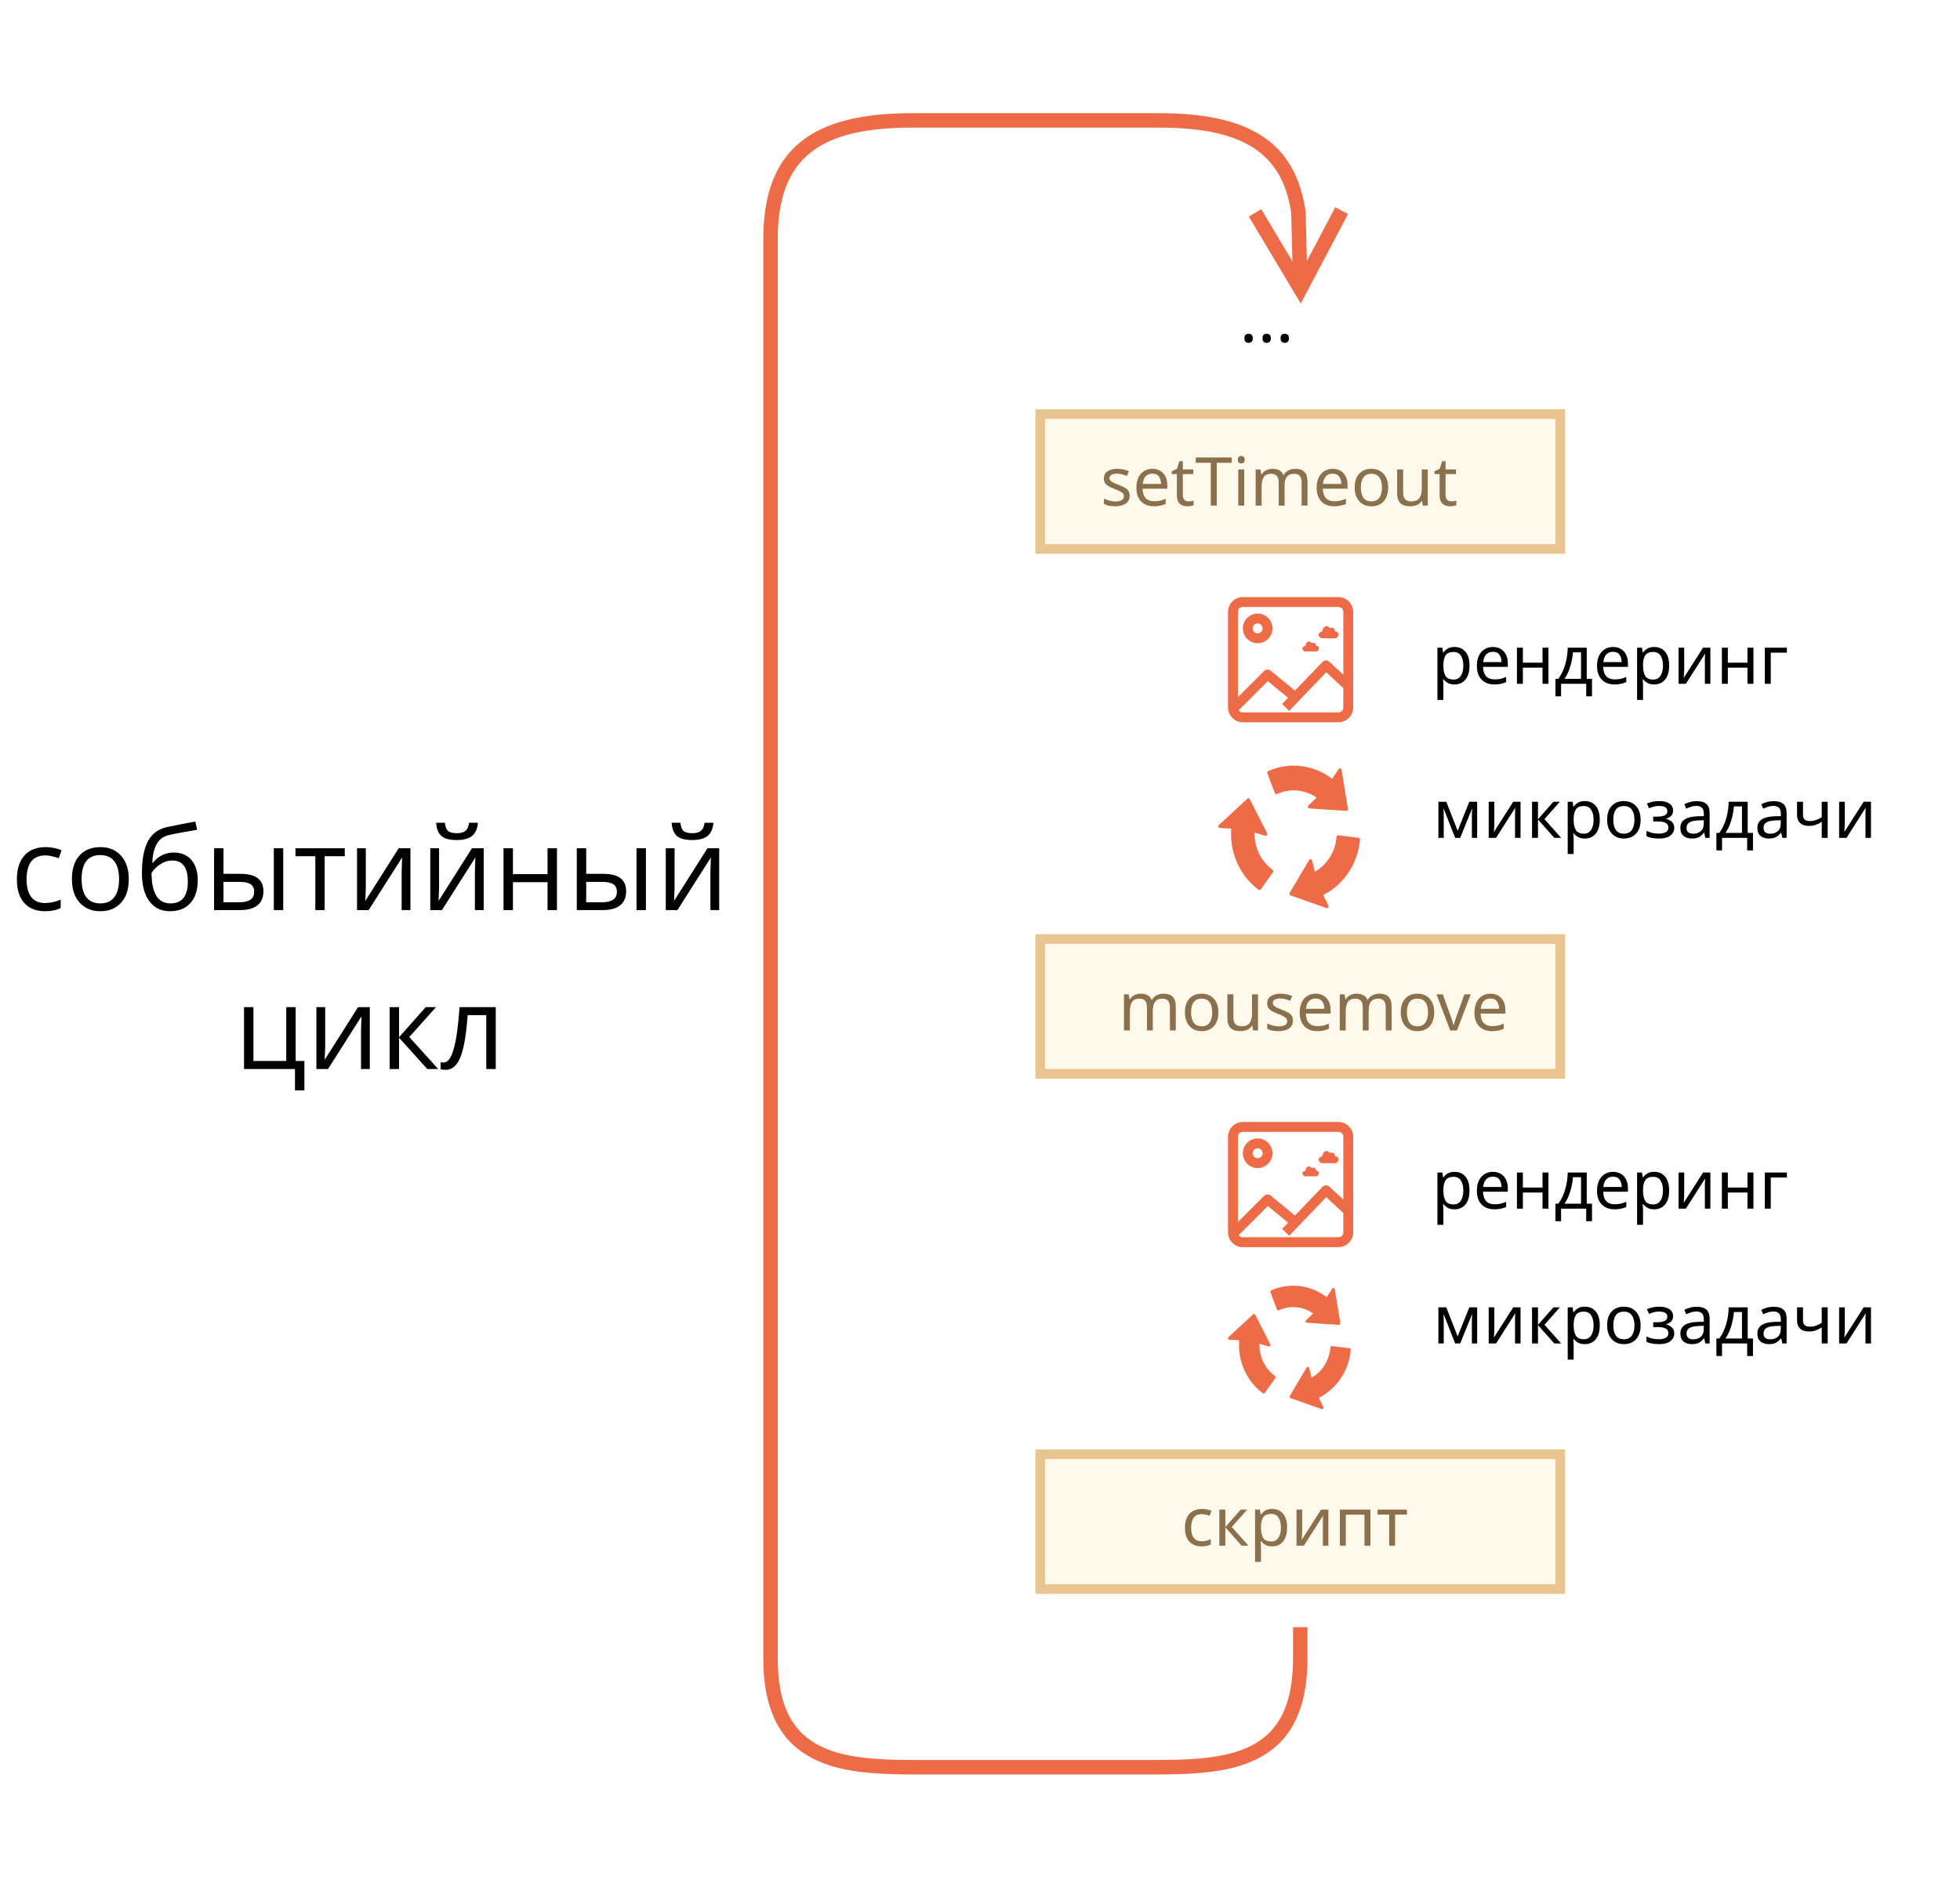
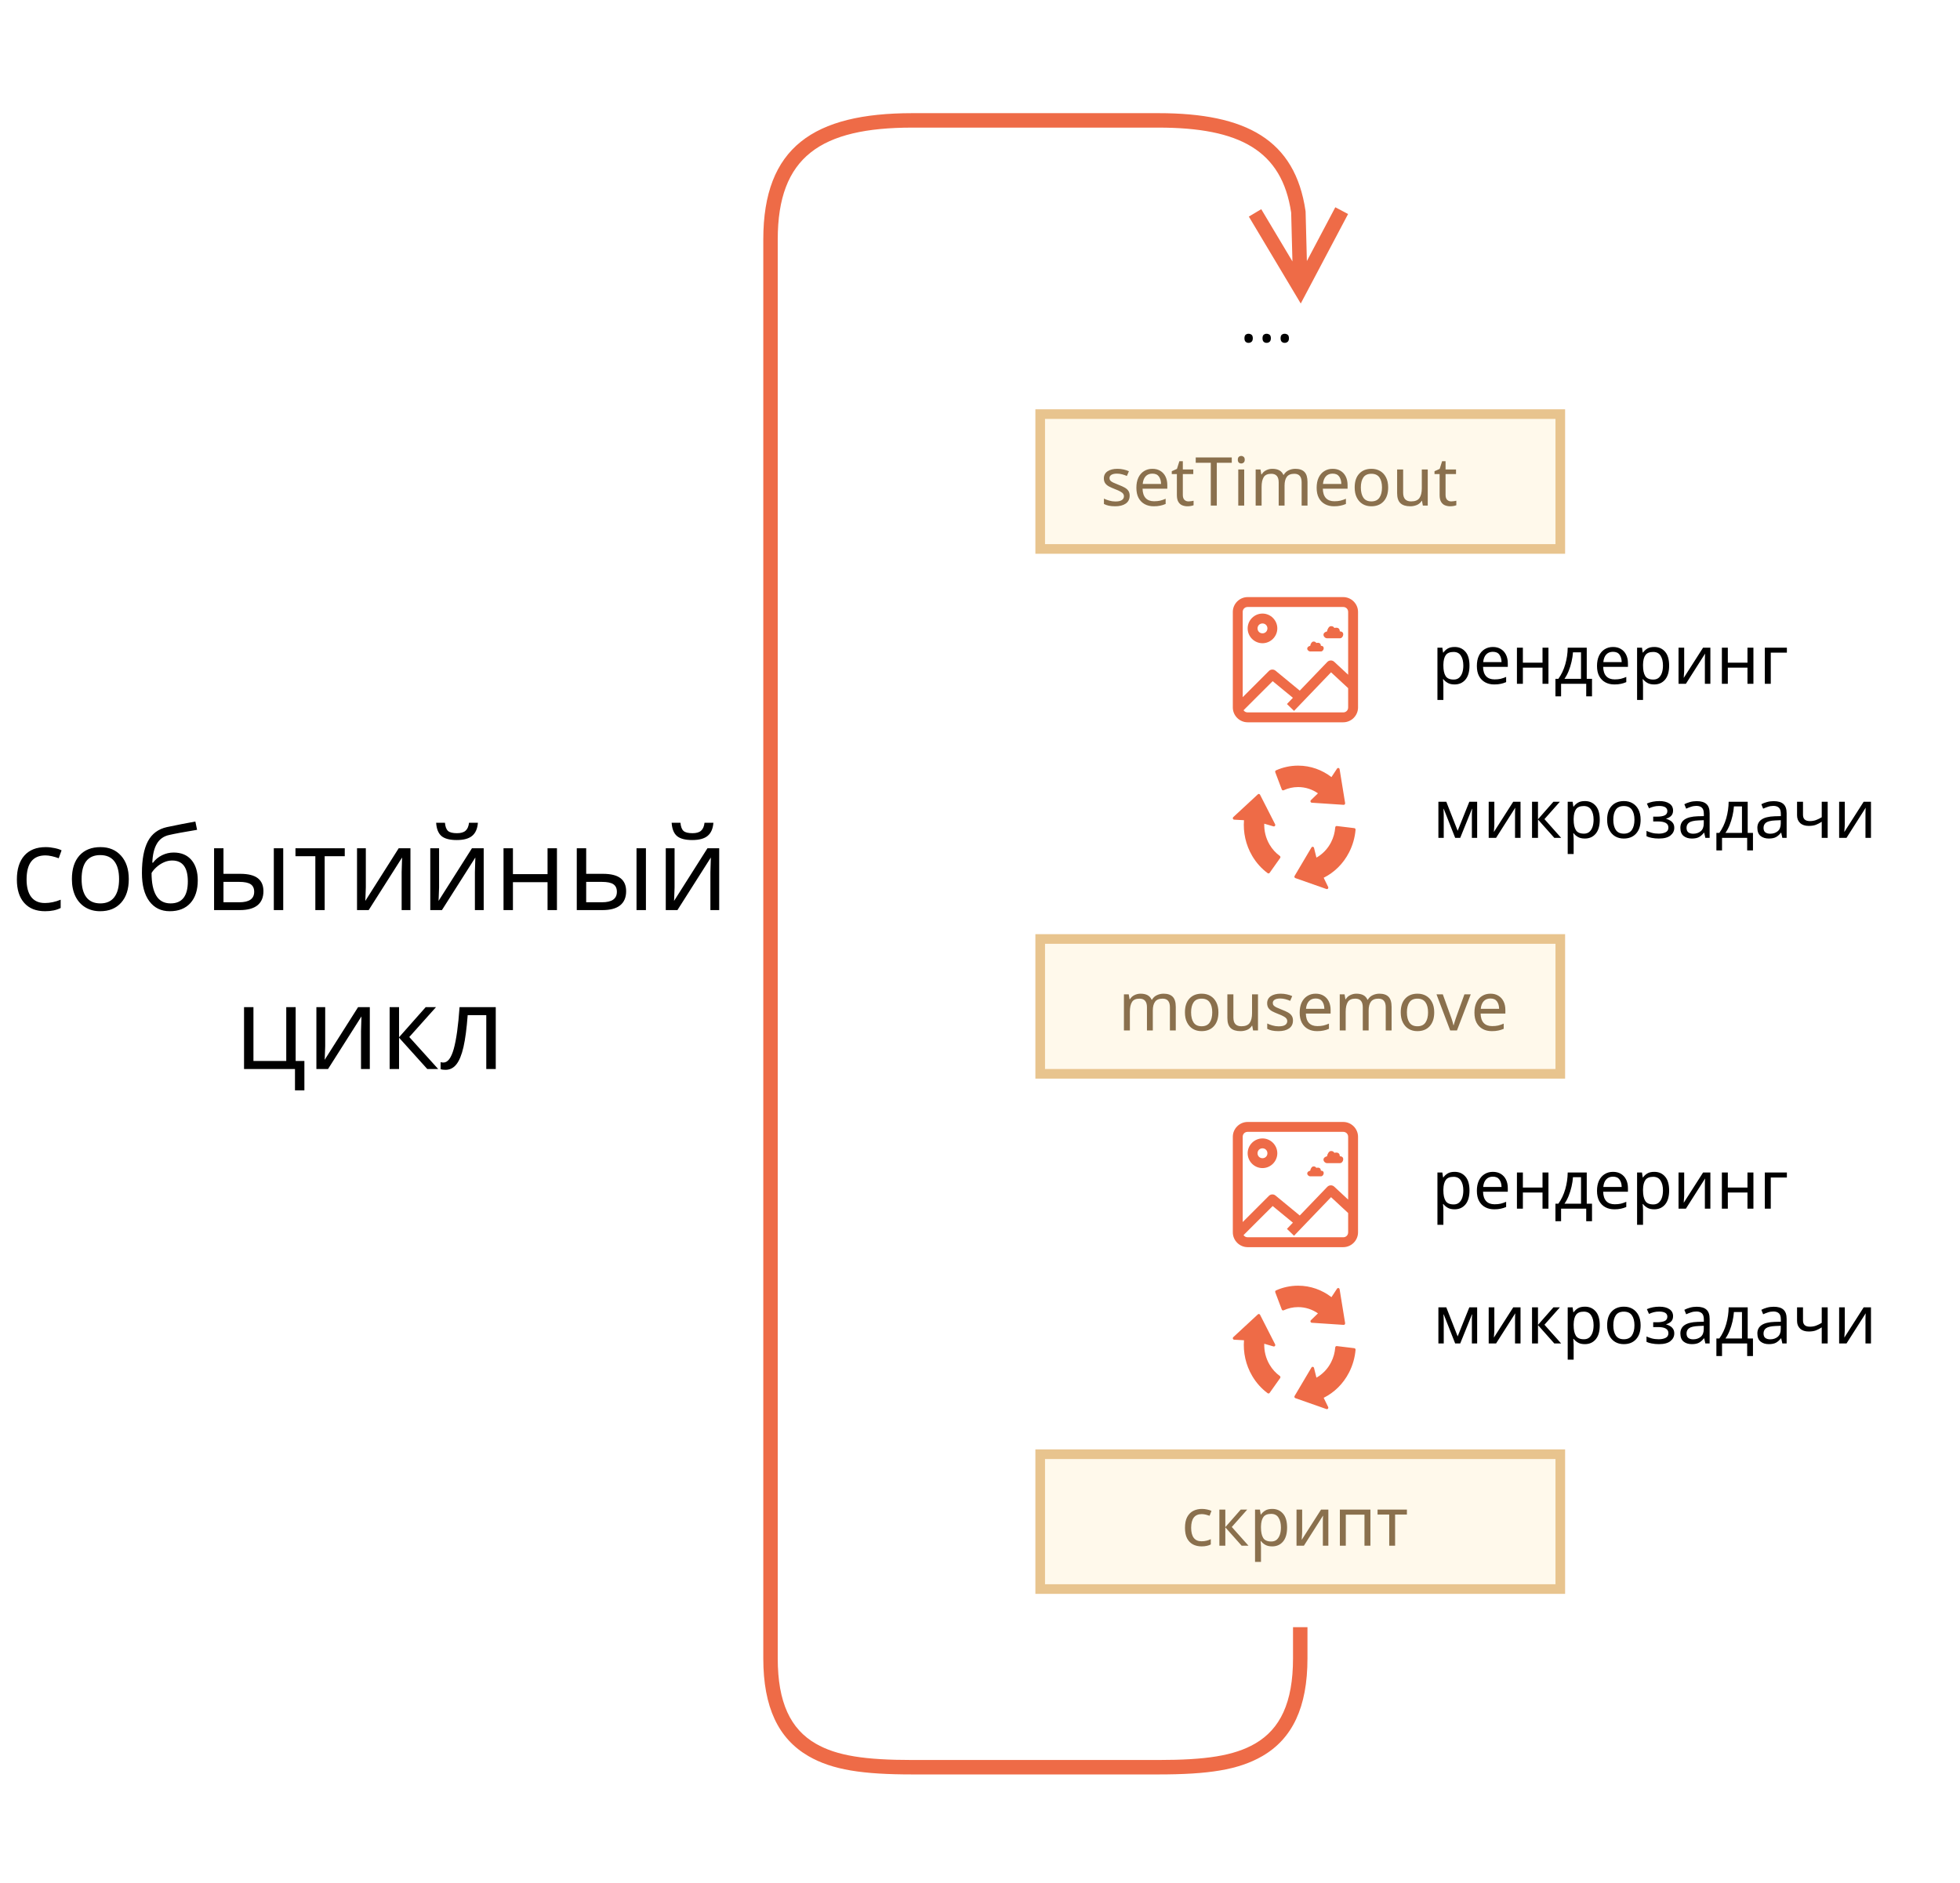
<svg xmlns="http://www.w3.org/2000/svg" width="407px" height="391px" viewBox="0 0 407 391" version="1.1">
  <g id="promise" stroke="none" stroke-width="1" fill="none" fill-rule="evenodd">
    <g id="eventLoop-full.svg">
      <text id="..." font-family="PTMono-Regular, PT Mono" font-size="14" font-weight="normal" line-spacing="20" fill="#000000">
        <tspan x="257.4" y="71">...</tspan>
      </text>
      <rect id="Rectangle-1-Copy-6" stroke="#E8C48E" stroke-width="2" fill="#FFF9EB" x="216" y="86" width="108" height="28" />
      <text id="setTimeout" font-family="PTMono-Regular, PT Mono" font-size="14" font-weight="normal" line-spacing="20" fill="#8A704D">
        <tspan x="228.5" y="105">setTimeout</tspan>
      </text>
      <rect id="Rectangle-1-Copy-8" stroke="#E8C48E" stroke-width="2" fill="#FFF9EB" x="216" y="195" width="108" height="28" />
      <text id="mousemove" font-family="PTMono-Regular, PT Mono" font-size="14" font-weight="normal" line-spacing="20" fill="#8A704D">
        <tspan x="232.2" y="214">mousemove</tspan>
      </text>
      <rect id="Rectangle-1-Copy-9" stroke="#E8C48E" stroke-width="2" fill="#FFF9EB" x="216" y="302" width="108" height="28" />
      <text id="script" font-family="PTMono-Regular, PT Mono" font-size="14" font-weight="normal" line-spacing="20" fill="#8A704D">
        <tspan x="245.3" y="321">скрипт</tspan>
      </text>
      <text id="event-loop" font-family="OpenSans-Regular, Open Sans" font-size="24" font-weight="normal" fill="#000000">
        <tspan x="2.162" y="189">событийный</tspan>
        <tspan x="48.615" y="222">цикл</tspan>
      </text>
-       <g id="Group-Copy" transform="translate(255, 267)" fill="#EE6B47">
+       <g id="Group-Copy" transform="translate(256, 267)" fill="#EE6B47">
        <path d="M23.145,0.978 C21.737,0.349 20.186,-0.001 18.559,8.61663483e-07 C15.969,-0.001 13.576,0.885 11.638,2.379 L10.474,0.619 C10.406,0.516 10.286,0.467 10.169,0.494 C10.052,0.521 9.964,0.619 9.943,0.743 L8.797,7.779 C8.782,7.872 8.807,7.967 8.868,8.037 C8.924,8.103 9.004,8.139 9.087,8.139 C9.093,8.139 9.099,8.139 9.105,8.139 L12.217,7.933 L15.721,7.7 C15.838,7.692 15.94,7.612 15.979,7.496 C16.018,7.379 15.989,7.25 15.901,7.166 L14.441,5.751 C15.622,4.929 17.035,4.45 18.559,4.45 C19.628,4.45 20.642,4.688 21.562,5.112 C21.634,5.145 21.718,5.146 21.792,5.115 C21.865,5.083 21.924,5.021 21.954,4.944 L23.303,1.376 C23.362,1.22 23.292,1.045 23.145,0.978" id="Fill-52" transform="translate(16.05842, 4.069635) scale(-1, 1) translate(-16.05842, -4.069635) " />
        <path d="M12.787,13.315 C12.924,14.914 13.364,16.512 14.133,18.015 C15.358,20.408 17.234,22.201 19.407,23.286 L18.478,25.193 C18.423,25.306 18.439,25.439 18.517,25.535 C18.595,25.629 18.719,25.665 18.833,25.625 L25.287,23.356 C25.372,23.326 25.44,23.258 25.47,23.169 C25.498,23.086 25.492,22.995 25.452,22.918 C25.449,22.912 25.446,22.907 25.443,22.902 L23.798,20.123 L21.946,16.996 C21.883,16.891 21.768,16.835 21.651,16.854 C21.535,16.873 21.441,16.962 21.412,17.082 L20.913,19.1 C19.664,18.398 18.593,17.318 17.872,15.91 C17.367,14.923 17.086,13.873 17.007,12.823 C17.002,12.74 16.963,12.662 16.902,12.609 C16.84,12.556 16.76,12.531 16.681,12.541 L13.046,12.981 C12.887,13.001 12.772,13.148 12.787,13.315" id="Fill-54" transform="translate(19.13657, 19.09008) scale(-1, 1) translate(-19.13657, -19.09008) " />
        <path d="M2.646,22.333 C3.897,21.408 4.996,20.209 5.851,18.757 C7.214,16.448 7.757,13.847 7.564,11.333 L9.603,11.221 C9.724,11.215 9.827,11.134 9.866,11.014 C9.905,10.897 9.873,10.766 9.782,10.682 L4.681,5.958 C4.612,5.895 4.523,5.868 4.434,5.886 C4.351,5.901 4.28,5.953 4.236,6.027 C4.233,6.033 4.23,6.038 4.227,6.044 L2.756,8.927 L1.102,12.174 C1.046,12.284 1.058,12.416 1.132,12.513 C1.206,12.609 1.326,12.65 1.439,12.617 L3.355,12.059 C3.401,13.544 3.045,15.057 2.244,16.417 C1.682,17.37 0.956,18.149 0.127,18.747 C0.062,18.794 0.017,18.867 0.004,18.95 C-0.009,19.031 0.01,19.117 0.057,19.184 L2.24,22.265 C2.336,22.399 2.515,22.428 2.646,22.333" id="Fill-56" transform="translate(4.941093, 14.13485) scale(-1, 1) translate(-4.941093, -14.13485) " />
      </g>
      <text id="microtasks-copy" font-family="PTMono-Regular, PT Mono" font-size="14" font-weight="normal" fill="#000000">
        <tspan x="297.5" y="279">микрозадачи</tspan>
      </text>
      <text id="render-copy" font-family="PTMono-Regular, PT Mono" font-size="14" font-weight="normal" fill="#000000">
        <tspan x="297.3" y="251">рендеринг</tspan>
      </text>
      <text id="microtasks-copy-2" font-family="PTMono-Regular, PT Mono" font-size="14" font-weight="normal" fill="#000000">
        <tspan x="297.5" y="174">микрозадачи</tspan>
      </text>
      <text id="render-copy-2" font-family="PTMono-Regular, PT Mono" font-size="14" font-weight="normal" fill="#000000">
        <tspan x="297.3" y="142">рендеринг</tspan>
      </text>
-       <g id="np_paint_2296353_000000-copy" transform="translate(255, 233)" fill="#EE6B47" fill-rule="nonzero">
+       <g id="np_paint_2296353_000000-copy" transform="translate(256, 233)" fill="#EE6B47" fill-rule="nonzero">
        <path d="M3.079,0 C1.391,0 0,1.391 0,3.079 L0,22.921 C0,24.609 1.391,26 3.079,26 L22.921,26 C24.609,26 26,24.609 26,22.921 L26,3.079 C26,1.391 24.609,0 22.921,0 L3.079,0 Z M3.079,2.053 L22.921,2.053 C23.508,2.053 23.947,2.492 23.947,3.079 L23.947,16.122 L21.061,13.438 C20.859,13.249 20.589,13.148 20.312,13.16 C20.049,13.171 19.801,13.282 19.618,13.47 L13.898,19.425 L8.863,15.277 C8.647,15.101 8.369,15.019 8.093,15.053 C7.862,15.081 7.646,15.185 7.483,15.352 L2.052,20.783 L2.052,3.079 C2.052,2.492 2.492,2.053 3.079,2.053 L3.079,2.053 Z M6.158,3.421 C4.47,3.421 3.079,4.812 3.079,6.5 C3.079,8.188 4.47,9.579 6.158,9.579 C7.846,9.579 9.237,8.188 9.237,6.5 C9.237,4.812 7.846,3.421 6.158,3.421 Z M6.158,5.474 C6.737,5.474 7.184,5.921 7.184,6.5 C7.184,7.079 6.737,7.526 6.158,7.526 C5.579,7.526 5.132,7.079 5.132,6.5 C5.132,5.921 5.579,5.474 6.158,5.474 Z M20.334,6.04 C19.957,6.04 19.575,6.762 19.575,7.12 C19.115,7.232 18.827,7.478 18.827,7.836 C18.827,8.194 19.198,8.553 19.575,8.553 L22.237,8.553 C22.967,8.553 23.346,7.12 22.216,7.12 C22.194,6.443 21.771,6.261 21.082,6.404 C20.899,6.12 20.707,6.018 20.334,6.04 L20.334,6.04 Z M16.71,9.237 C16.396,9.237 16.079,9.821 16.079,10.113 C15.697,10.206 15.448,10.409 15.448,10.701 C15.448,10.994 15.765,11.29 16.079,11.29 L18.292,11.29 C18.9,11.29 19.223,10.114 18.281,10.114 C18.264,9.559 17.903,9.408 17.33,9.526 C17.178,9.294 17.02,9.218 16.71,9.237 L16.71,9.237 Z M20.398,15.619 L23.947,18.912 L23.947,22.921 C23.947,23.508 23.508,23.947 22.921,23.947 L3.079,23.947 C2.713,23.947 2.404,23.771 2.224,23.498 L8.275,17.458 L12.476,20.911 L11.236,22.205 L12.711,23.627 L20.398,15.619 Z" id="Shape" />
      </g>
-       <g id="np_paint_2296353_000000-copy-2" transform="translate(255, 124)" fill="#EE6B47" fill-rule="nonzero">
+       <g id="np_paint_2296353_000000-copy-2" transform="translate(256, 124)" fill="#EE6B47" fill-rule="nonzero">
        <path d="M3.079,0 C1.391,0 0,1.391 0,3.079 L0,22.921 C0,24.609 1.391,26 3.079,26 L22.921,26 C24.609,26 26,24.609 26,22.921 L26,3.079 C26,1.391 24.609,0 22.921,0 L3.079,0 Z M3.079,2.053 L22.921,2.053 C23.508,2.053 23.947,2.492 23.947,3.079 L23.947,16.122 L21.061,13.438 C20.859,13.249 20.589,13.148 20.312,13.16 C20.049,13.171 19.801,13.282 19.618,13.47 L13.898,19.425 L8.863,15.277 C8.647,15.101 8.369,15.019 8.093,15.053 C7.862,15.081 7.646,15.185 7.483,15.352 L2.052,20.783 L2.052,3.079 C2.052,2.492 2.492,2.053 3.079,2.053 L3.079,2.053 Z M6.158,3.421 C4.47,3.421 3.079,4.812 3.079,6.5 C3.079,8.188 4.47,9.579 6.158,9.579 C7.846,9.579 9.237,8.188 9.237,6.5 C9.237,4.812 7.846,3.421 6.158,3.421 Z M6.158,5.474 C6.737,5.474 7.184,5.921 7.184,6.5 C7.184,7.079 6.737,7.526 6.158,7.526 C5.579,7.526 5.132,7.079 5.132,6.5 C5.132,5.921 5.579,5.474 6.158,5.474 Z M20.334,6.04 C19.957,6.04 19.575,6.762 19.575,7.12 C19.115,7.232 18.827,7.478 18.827,7.836 C18.827,8.194 19.198,8.553 19.575,8.553 L22.237,8.553 C22.967,8.553 23.346,7.12 22.216,7.12 C22.194,6.443 21.771,6.261 21.082,6.404 C20.899,6.12 20.707,6.018 20.334,6.04 L20.334,6.04 Z M16.71,9.237 C16.396,9.237 16.079,9.821 16.079,10.113 C15.697,10.206 15.448,10.409 15.448,10.701 C15.448,10.994 15.765,11.29 16.079,11.29 L18.292,11.29 C18.9,11.29 19.223,10.114 18.281,10.114 C18.264,9.559 17.903,9.408 17.33,9.526 C17.178,9.294 17.02,9.218 16.71,9.237 L16.71,9.237 Z M20.398,15.619 L23.947,18.912 L23.947,22.921 C23.947,23.508 23.508,23.947 22.921,23.947 L3.079,23.947 C2.713,23.947 2.404,23.771 2.224,23.498 L8.275,17.458 L12.476,20.911 L11.236,22.205 L12.711,23.627 L20.398,15.619 Z" id="Shape" />
      </g>
-       <g id="Group-Copy-2" transform="translate(253, 159)" fill="#EE6B47">
-         <path d="M26.706,1.129 C25.081,0.402 23.292,-0.001 21.414,9.94227133e-07 C18.426,-0.001 15.664,1.021 13.428,2.745 L12.086,0.714 C12.007,0.595 11.869,0.539 11.733,0.57 C11.599,0.601 11.497,0.714 11.473,0.857 L10.15,8.976 C10.133,9.083 10.162,9.192 10.232,9.274 C10.297,9.35 10.389,9.391 10.485,9.391 C10.492,9.391 10.499,9.391 10.506,9.391 L14.097,9.153 L18.14,8.885 C18.275,8.876 18.392,8.783 18.437,8.649 C18.483,8.514 18.449,8.365 18.347,8.269 L16.663,6.636 C18.025,5.688 19.656,5.135 21.414,5.134 C22.648,5.134 23.818,5.409 24.879,5.898 C24.963,5.937 25.059,5.938 25.144,5.902 C25.229,5.865 25.297,5.794 25.331,5.704 L26.888,1.588 C26.956,1.408 26.876,1.206 26.706,1.129" id="Fill-52" transform="translate(18.52894, 4.695732) scale(-1, 1) translate(-18.52894, -4.695732) " />
-         <path d="M14.754,15.363 C14.912,17.209 15.42,19.052 16.308,20.786 C17.721,23.548 19.886,25.617 22.392,26.868 L21.321,29.069 C21.258,29.199 21.276,29.353 21.366,29.463 C21.456,29.572 21.599,29.614 21.731,29.568 L29.177,26.95 C29.276,26.914 29.354,26.836 29.389,26.734 C29.421,26.638 29.414,26.532 29.368,26.444 C29.364,26.437 29.361,26.431 29.357,26.425 L27.459,23.219 L25.322,19.61 C25.249,19.49 25.117,19.425 24.982,19.447 C24.848,19.469 24.739,19.571 24.706,19.71 L24.131,22.039 C22.689,21.229 21.453,19.982 20.622,18.358 C20.038,17.219 19.715,16.008 19.624,14.796 C19.618,14.7 19.572,14.61 19.502,14.549 C19.431,14.488 19.339,14.459 19.248,14.47 L15.053,14.978 C14.87,15.001 14.737,15.171 14.754,15.363" id="Fill-54" transform="translate(22.08066, 22.02702) scale(-1, 1) translate(-22.08066, -22.02702) " />
-         <path d="M3.053,25.769 C4.497,24.702 5.764,23.318 6.752,21.643 C8.324,18.979 8.95,15.978 8.728,13.076 L11.081,12.948 C11.22,12.94 11.339,12.847 11.383,12.709 C11.429,12.573 11.392,12.422 11.287,12.326 L5.401,6.874 C5.322,6.802 5.219,6.771 5.116,6.792 C5.021,6.809 4.938,6.869 4.887,6.954 C4.884,6.961 4.88,6.967 4.877,6.974 L3.18,10.3 L1.271,14.047 C1.207,14.174 1.22,14.326 1.306,14.438 C1.391,14.549 1.53,14.596 1.661,14.558 L3.872,13.914 C3.924,15.628 3.514,17.374 2.589,18.942 C1.94,20.042 1.103,20.941 0.147,21.631 C0.071,21.685 0.02,21.77 0.004,21.865 C-0.01,21.959 0.012,22.058 0.066,22.135 L2.585,25.69 C2.695,25.845 2.902,25.879 3.053,25.769" id="Fill-56" transform="translate(5.701261, 16.30944) scale(-1, 1) translate(-5.701261, -16.30944) " />
+       <g id="Group-Copy-2" transform="translate(256, 159)" fill="#EE6B47">
+         <path d="M23.145,0.978 C21.737,0.349 20.186,-0.001 18.559,8.61663483e-07 C15.969,-0.001 13.576,0.885 11.638,2.379 L10.474,0.619 C10.406,0.516 10.286,0.467 10.169,0.494 C10.052,0.521 9.964,0.619 9.943,0.743 L8.797,7.779 C8.782,7.872 8.807,7.967 8.868,8.037 C8.924,8.103 9.004,8.139 9.087,8.139 C9.093,8.139 9.099,8.139 9.105,8.139 L12.217,7.933 L15.721,7.7 C15.838,7.692 15.94,7.612 15.979,7.496 C16.018,7.379 15.989,7.25 15.901,7.166 L14.441,5.751 C15.622,4.929 17.035,4.45 18.559,4.45 C19.628,4.45 20.642,4.688 21.562,5.112 C21.634,5.145 21.718,5.146 21.792,5.115 C21.865,5.083 21.924,5.021 21.954,4.944 L23.303,1.376 C23.362,1.22 23.292,1.045 23.145,0.978" id="Fill-52" transform="translate(16.05842, 4.069635) scale(-1, 1) translate(-16.05842, -4.069635) " />
+         <path d="M12.787,13.315 C12.924,14.914 13.364,16.512 14.133,18.015 C15.358,20.408 17.234,22.201 19.407,23.286 L18.478,25.193 C18.423,25.306 18.439,25.439 18.517,25.535 C18.595,25.629 18.719,25.665 18.833,25.625 L25.287,23.356 C25.372,23.326 25.44,23.258 25.47,23.169 C25.498,23.086 25.492,22.995 25.452,22.918 C25.449,22.912 25.446,22.907 25.443,22.902 L23.798,20.123 L21.946,16.996 C21.883,16.891 21.768,16.835 21.651,16.854 C21.535,16.873 21.441,16.962 21.412,17.082 L20.913,19.1 C19.664,18.398 18.593,17.318 17.872,15.91 C17.367,14.923 17.086,13.873 17.007,12.823 C17.002,12.74 16.963,12.662 16.902,12.609 C16.84,12.556 16.76,12.531 16.681,12.541 L13.046,12.981 C12.887,13.001 12.772,13.148 12.787,13.315" id="Fill-54" transform="translate(19.13657, 19.09008) scale(-1, 1) translate(-19.13657, -19.09008) " />
+         <path d="M2.646,22.333 C3.897,21.408 4.996,20.209 5.851,18.757 C7.214,16.448 7.757,13.847 7.564,11.333 L9.603,11.221 C9.724,11.215 9.827,11.134 9.866,11.014 C9.905,10.897 9.873,10.766 9.782,10.682 L4.681,5.958 C4.612,5.895 4.523,5.868 4.434,5.886 C4.351,5.901 4.28,5.953 4.236,6.027 C4.233,6.033 4.23,6.038 4.227,6.044 L2.756,8.927 L1.102,12.174 C1.046,12.284 1.058,12.416 1.132,12.513 C1.206,12.609 1.326,12.65 1.439,12.617 L3.355,12.059 C3.401,13.544 3.045,15.057 2.244,16.417 C1.682,17.37 0.956,18.149 0.127,18.747 C0.062,18.794 0.017,18.867 0.004,18.95 C-0.009,19.031 0.01,19.117 0.057,19.184 L2.24,22.265 C2.336,22.399 2.515,22.428 2.646,22.333" id="Fill-56" transform="translate(4.941093, 14.13485) scale(-1, 1) translate(-4.941093, -14.13485) " />
      </g>
      <path id="Path" d="M271.377,54.209 L277.282,43.043 L279.934,44.445 L270.105,63.031 L259.326,44.98 L261.902,43.442 L268.378,54.287 L268.115,44.153 C266.187,31.237 257.438,26.5 240.536,26.5 L189.464,26.5 C170.42,26.5 161.5,32.546 161.5,49.721 L161.5,344.396 C161.5,353.579 164.161,359.079 169.381,362.099 C173.771,364.638 179.668,365.5 189.464,365.5 L240.536,365.5 C250.332,365.5 256.229,364.638 260.619,362.099 C265.839,359.079 268.5,353.579 268.5,344.396 L268.5,337.924 L271.5,337.924 L271.5,344.396 C271.5,354.579 268.348,361.093 262.121,364.696 C257.138,367.579 250.832,368.5 240.536,368.5 L189.464,368.5 C179.168,368.5 172.862,367.579 167.879,364.696 C161.652,361.093 158.5,354.579 158.5,344.396 L158.5,49.721 C158.5,30.586 168.954,23.5 189.464,23.5 L240.536,23.5 C258.785,23.5 268.93,29.017 271.096,43.806 L271.112,43.985 L271.377,54.209 Z" fill="#EE6B47" fill-rule="nonzero" />
    </g>
  </g>
</svg>
